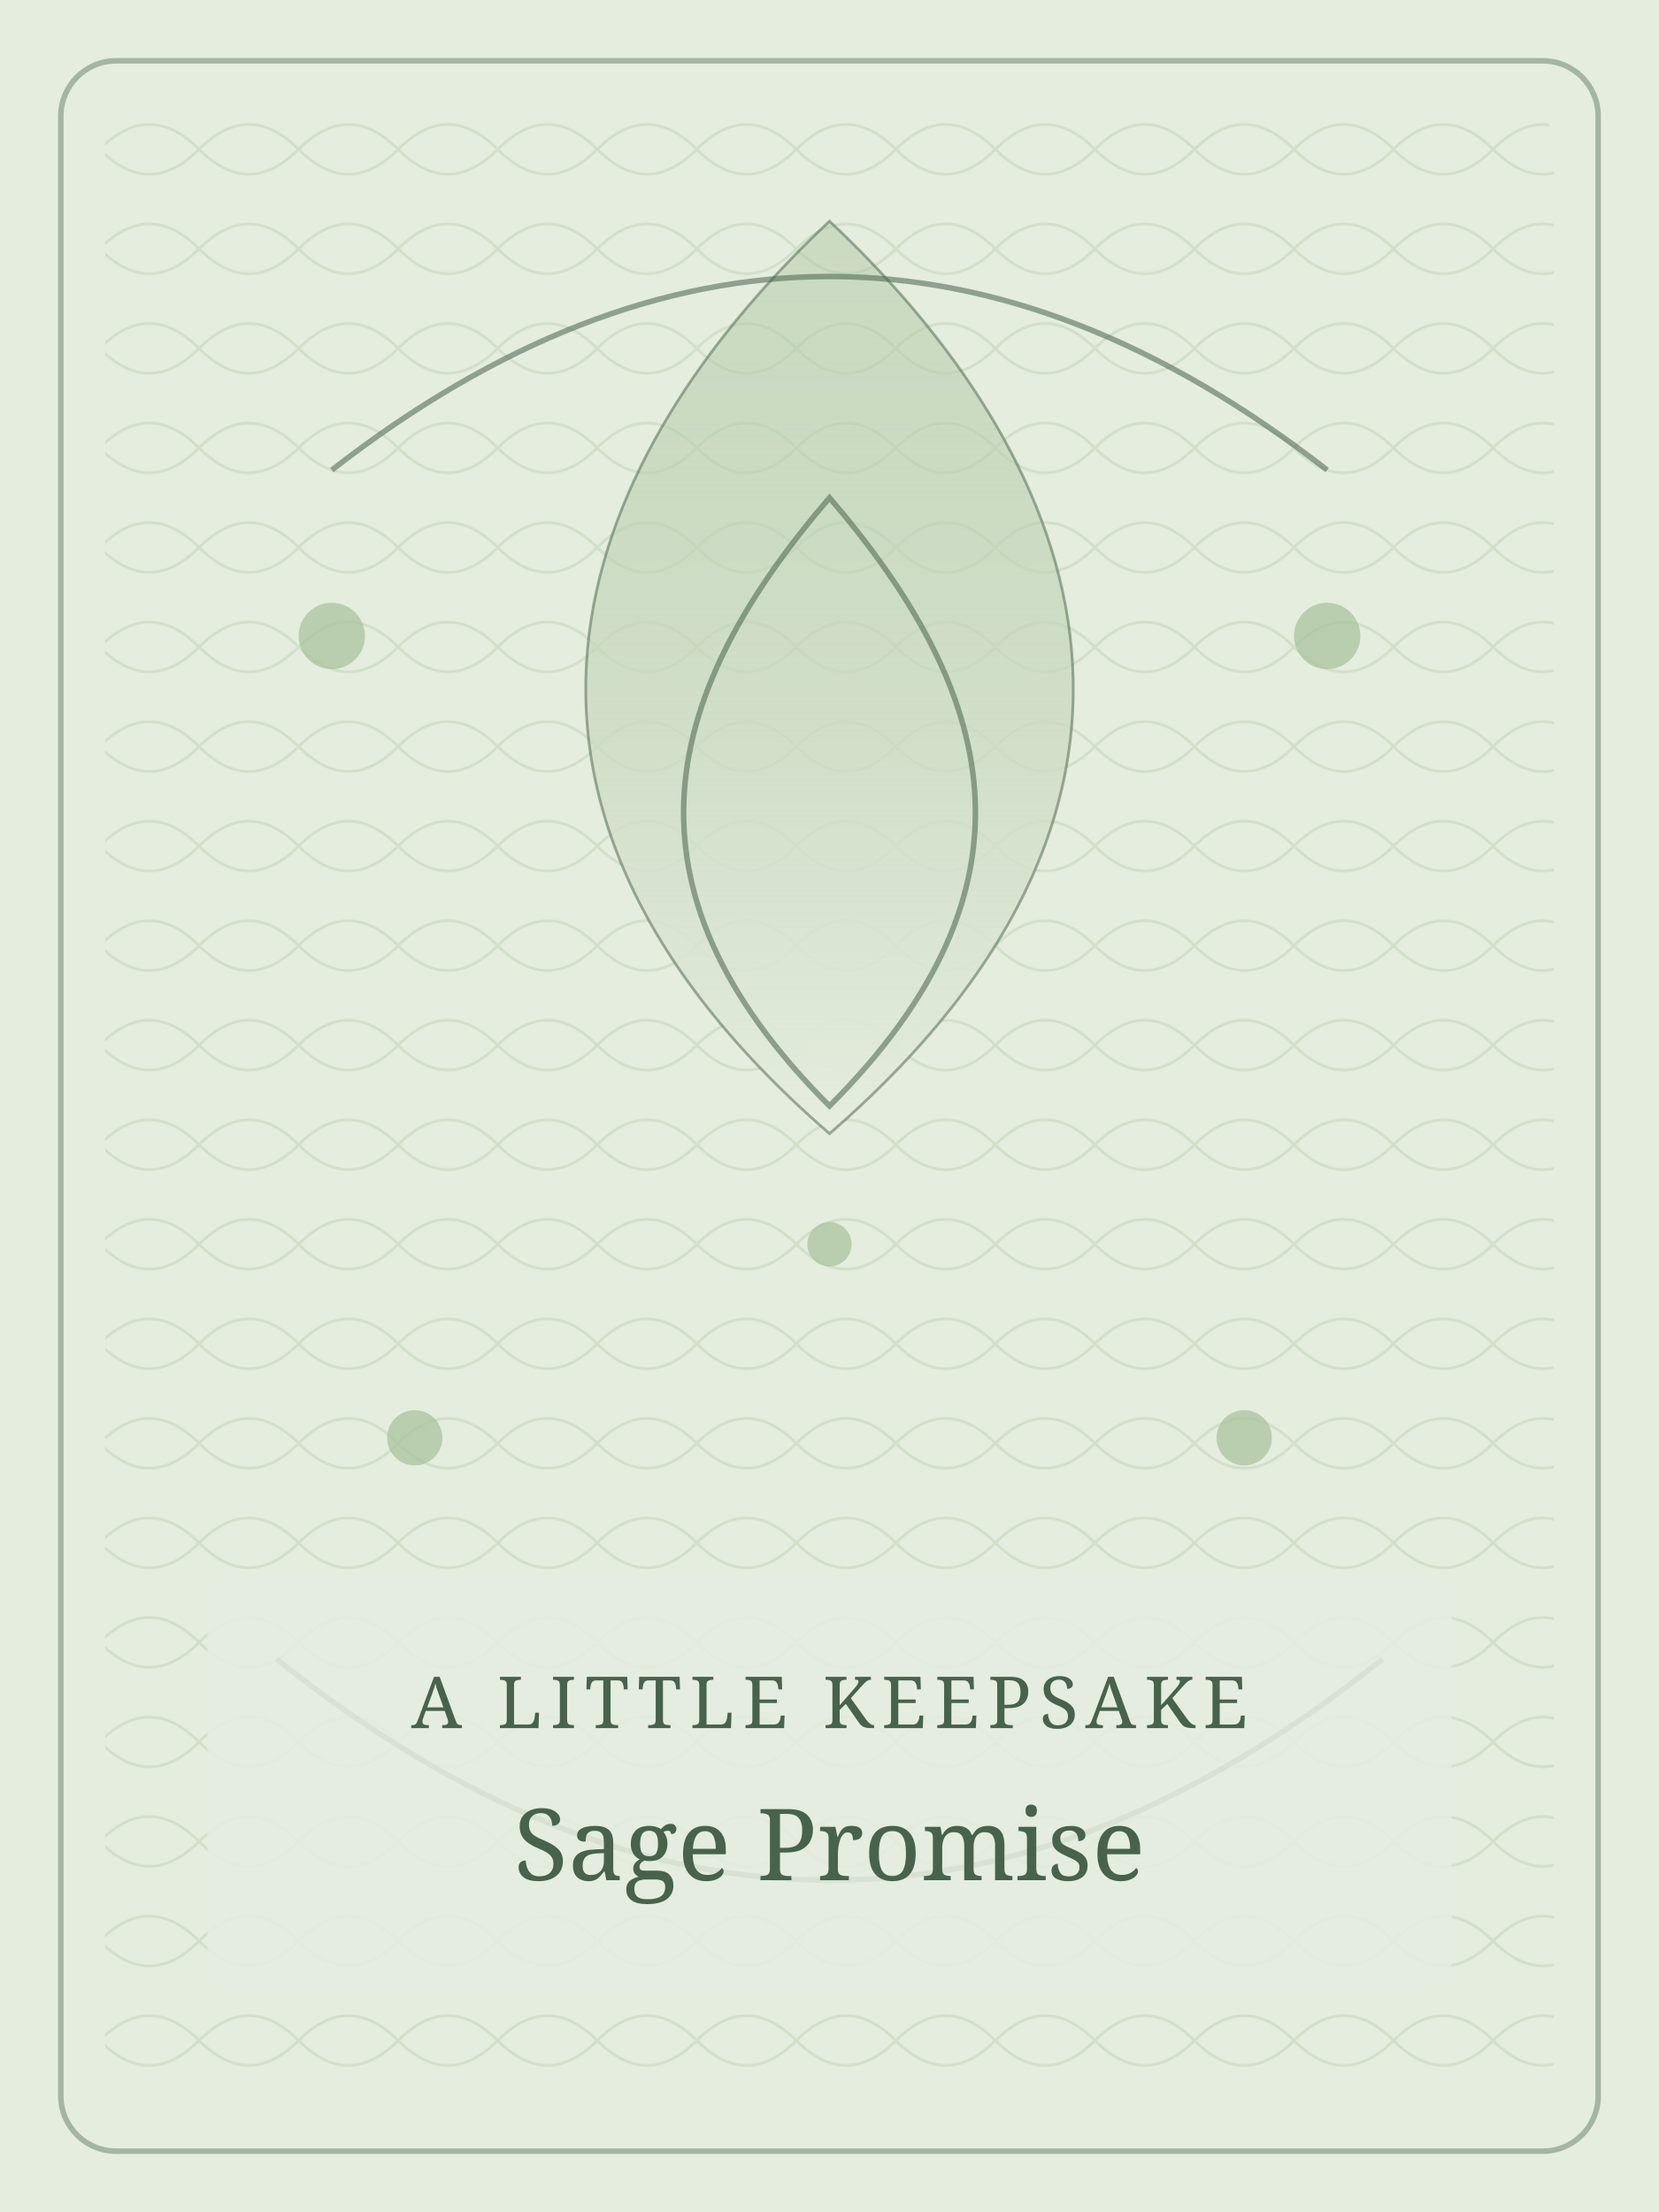
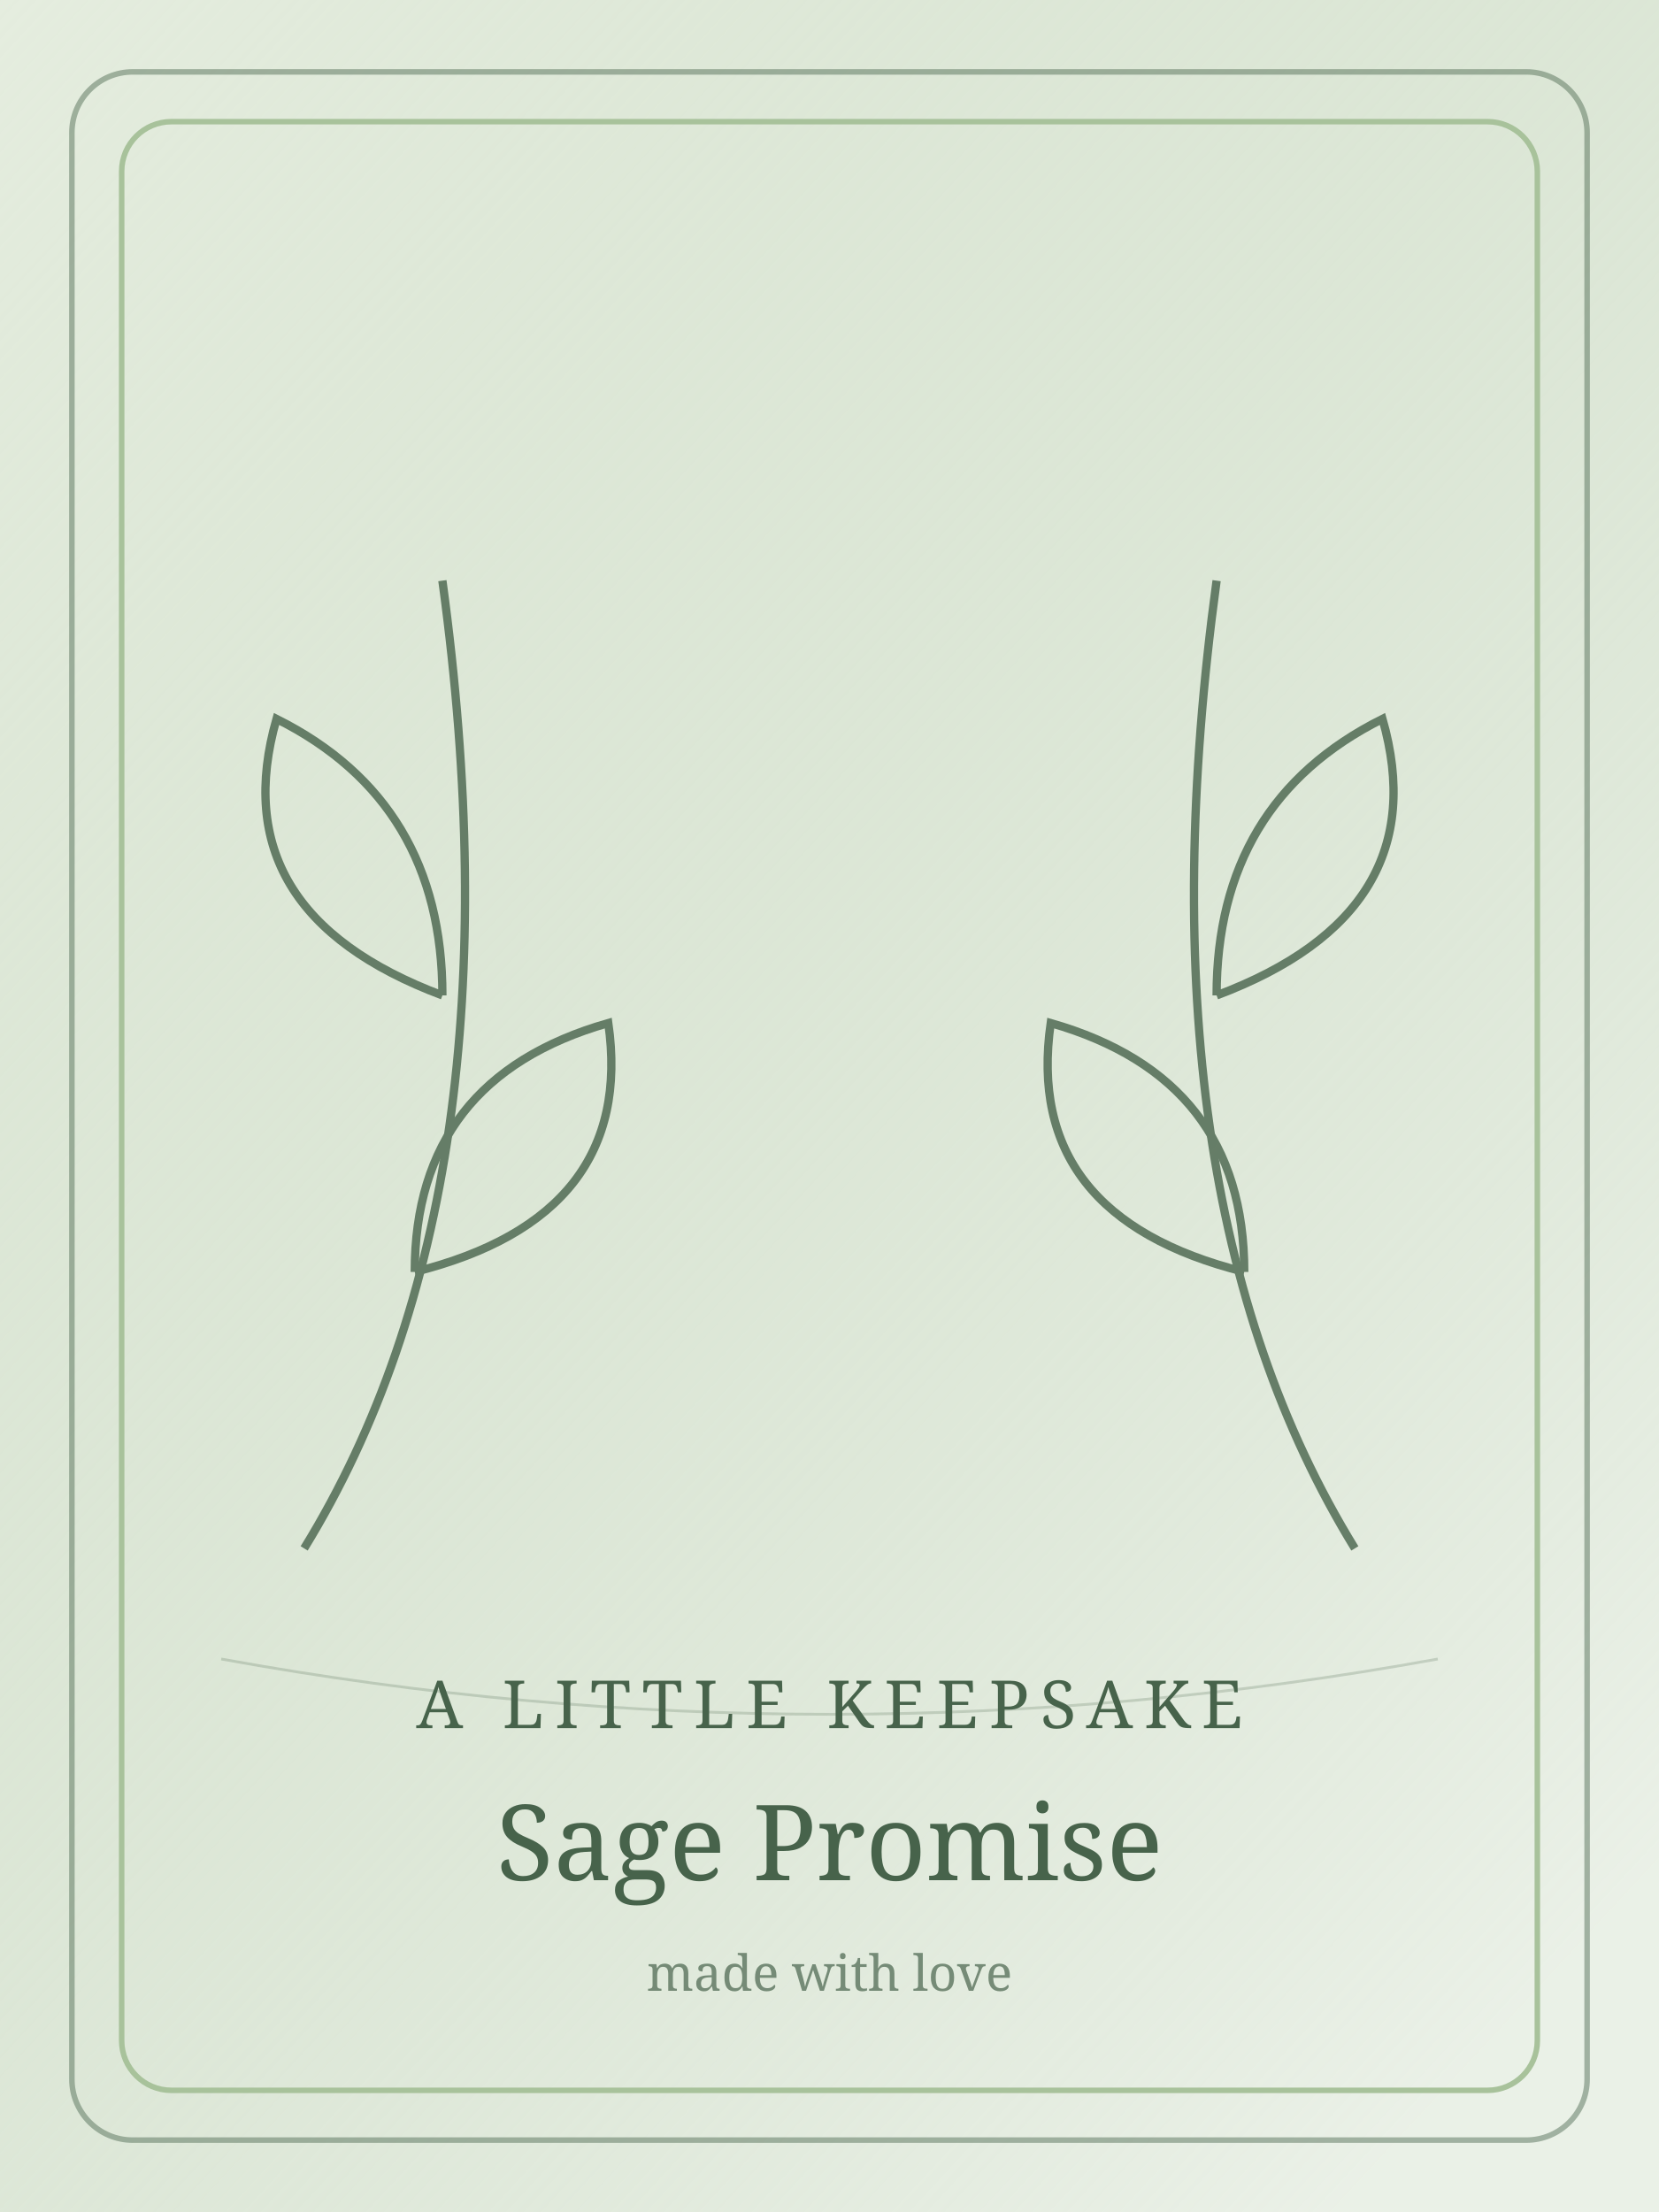
<svg xmlns="http://www.w3.org/2000/svg" viewBox="0 0 600 800">
  <defs>
-     <pattern id="p" width="36" height="36" patternUnits="userSpaceOnUse">
-       <path d="M0 18 Q18 0 36 18 Q18 36 0 18Z" fill="none" stroke="#a8c29b" stroke-opacity=".32" />
-     </pattern>
-     <linearGradient id="g" x2="0" y2="1">
-       <stop stop-color="#a8c29b" stop-opacity=".42" />
-       <stop offset="1" stop-color="#e5eddf" />
+     <linearGradient id="bg" x1="0" y1="0" x2="0.8" y2="1">
+       <stop stop-color="#e5eddf" />
+       <stop offset="1" stop-color="#a8c29b" stop-opacity=".24" />
    </linearGradient>
  </defs>
-   <rect width="600" height="800" fill="#e5eddf" />
-   <rect x="22" y="22" width="556" height="756" rx="20" fill="none" stroke="#47634b" stroke-opacity=".4" stroke-width="2" />
-   <rect x="38" y="38" width="524" height="724" rx="14" fill="url(#p)" />
-   <path d="M300 80 C220 155 150 280 300 410 C450 280 380 155 300 80Z" fill="url(#g)" stroke="#47634b" stroke-opacity=".5" />
-   <g fill="none" stroke="#47634b" stroke-opacity=".55" stroke-width="2">
-     <path d="M300 180 C240 250 220 320 300 400 C380 320 360 250 300 180Z" />
-     <path d="M120 170 Q300 30 480 170 M100 600 Q300 760 500 600" />
+   <rect width="600" height="800" fill="url(#bg)" />
+   <rect x="26" y="26" width="548" height="748" rx="22" fill="none" stroke="#47634b" stroke-width="2" opacity=".45" />
+   <rect x="44" y="44" width="512" height="712" rx="18" fill="none" stroke="#a8c29b" stroke-width="2" />
+   <g opacity=".8">
+     <g stroke="#47634b" fill="none" stroke-width="3">
+       <path d="M110 560 Q190 430 160 210 M490 560 Q410 430 440 210" />
+       <path d="M160 360 Q80 330 100 260 Q160 290 160 360 M440 360 Q520 330 500 260 Q440 290 440 360 M150 460 Q230 440 220 370 Q150 390 150 460 M450 460 Q370 440 380 370 Q450 390 450 460" />
+     </g>
  </g>
-   <g fill="#a8c29b" opacity=".72">
-     <circle cx="120" cy="230" r="12" />
-     <circle cx="480" cy="230" r="12" />
-     <circle cx="150" cy="520" r="10" />
-     <circle cx="450" cy="520" r="10" />
-     <circle cx="300" cy="450" r="8" />
-   </g>
-   <rect x="75" y="570" width="450" height="150" rx="10" fill="#e5eddf" fill-opacity=".86" />
-   <text x="300" y="625" text-anchor="middle" font-family="Georgia,serif" font-size="26" fill="#47634b" letter-spacing="3">A LITTLE KEEPSAKE</text>
-   <text x="300" y="680" text-anchor="middle" font-family="Georgia,serif" font-size="36" fill="#47634b">Sage Promise</text>
+   <path d="M80 600 Q300 640 520 600" fill="none" stroke="#47634b" opacity=".22" />
+   <text x="300" y="625" text-anchor="middle" font-family="Georgia,serif" font-size="24" fill="#47634b" letter-spacing="4">A LITTLE KEEPSAKE</text>
+   <text x="300" y="680" text-anchor="middle" font-family="Georgia,serif" font-size="38" fill="#47634b">Sage Promise</text>
+   <text x="300" y="720" text-anchor="middle" font-family="serif" font-size="18" fill="#47634b" opacity=".7">made with love</text>
</svg>
